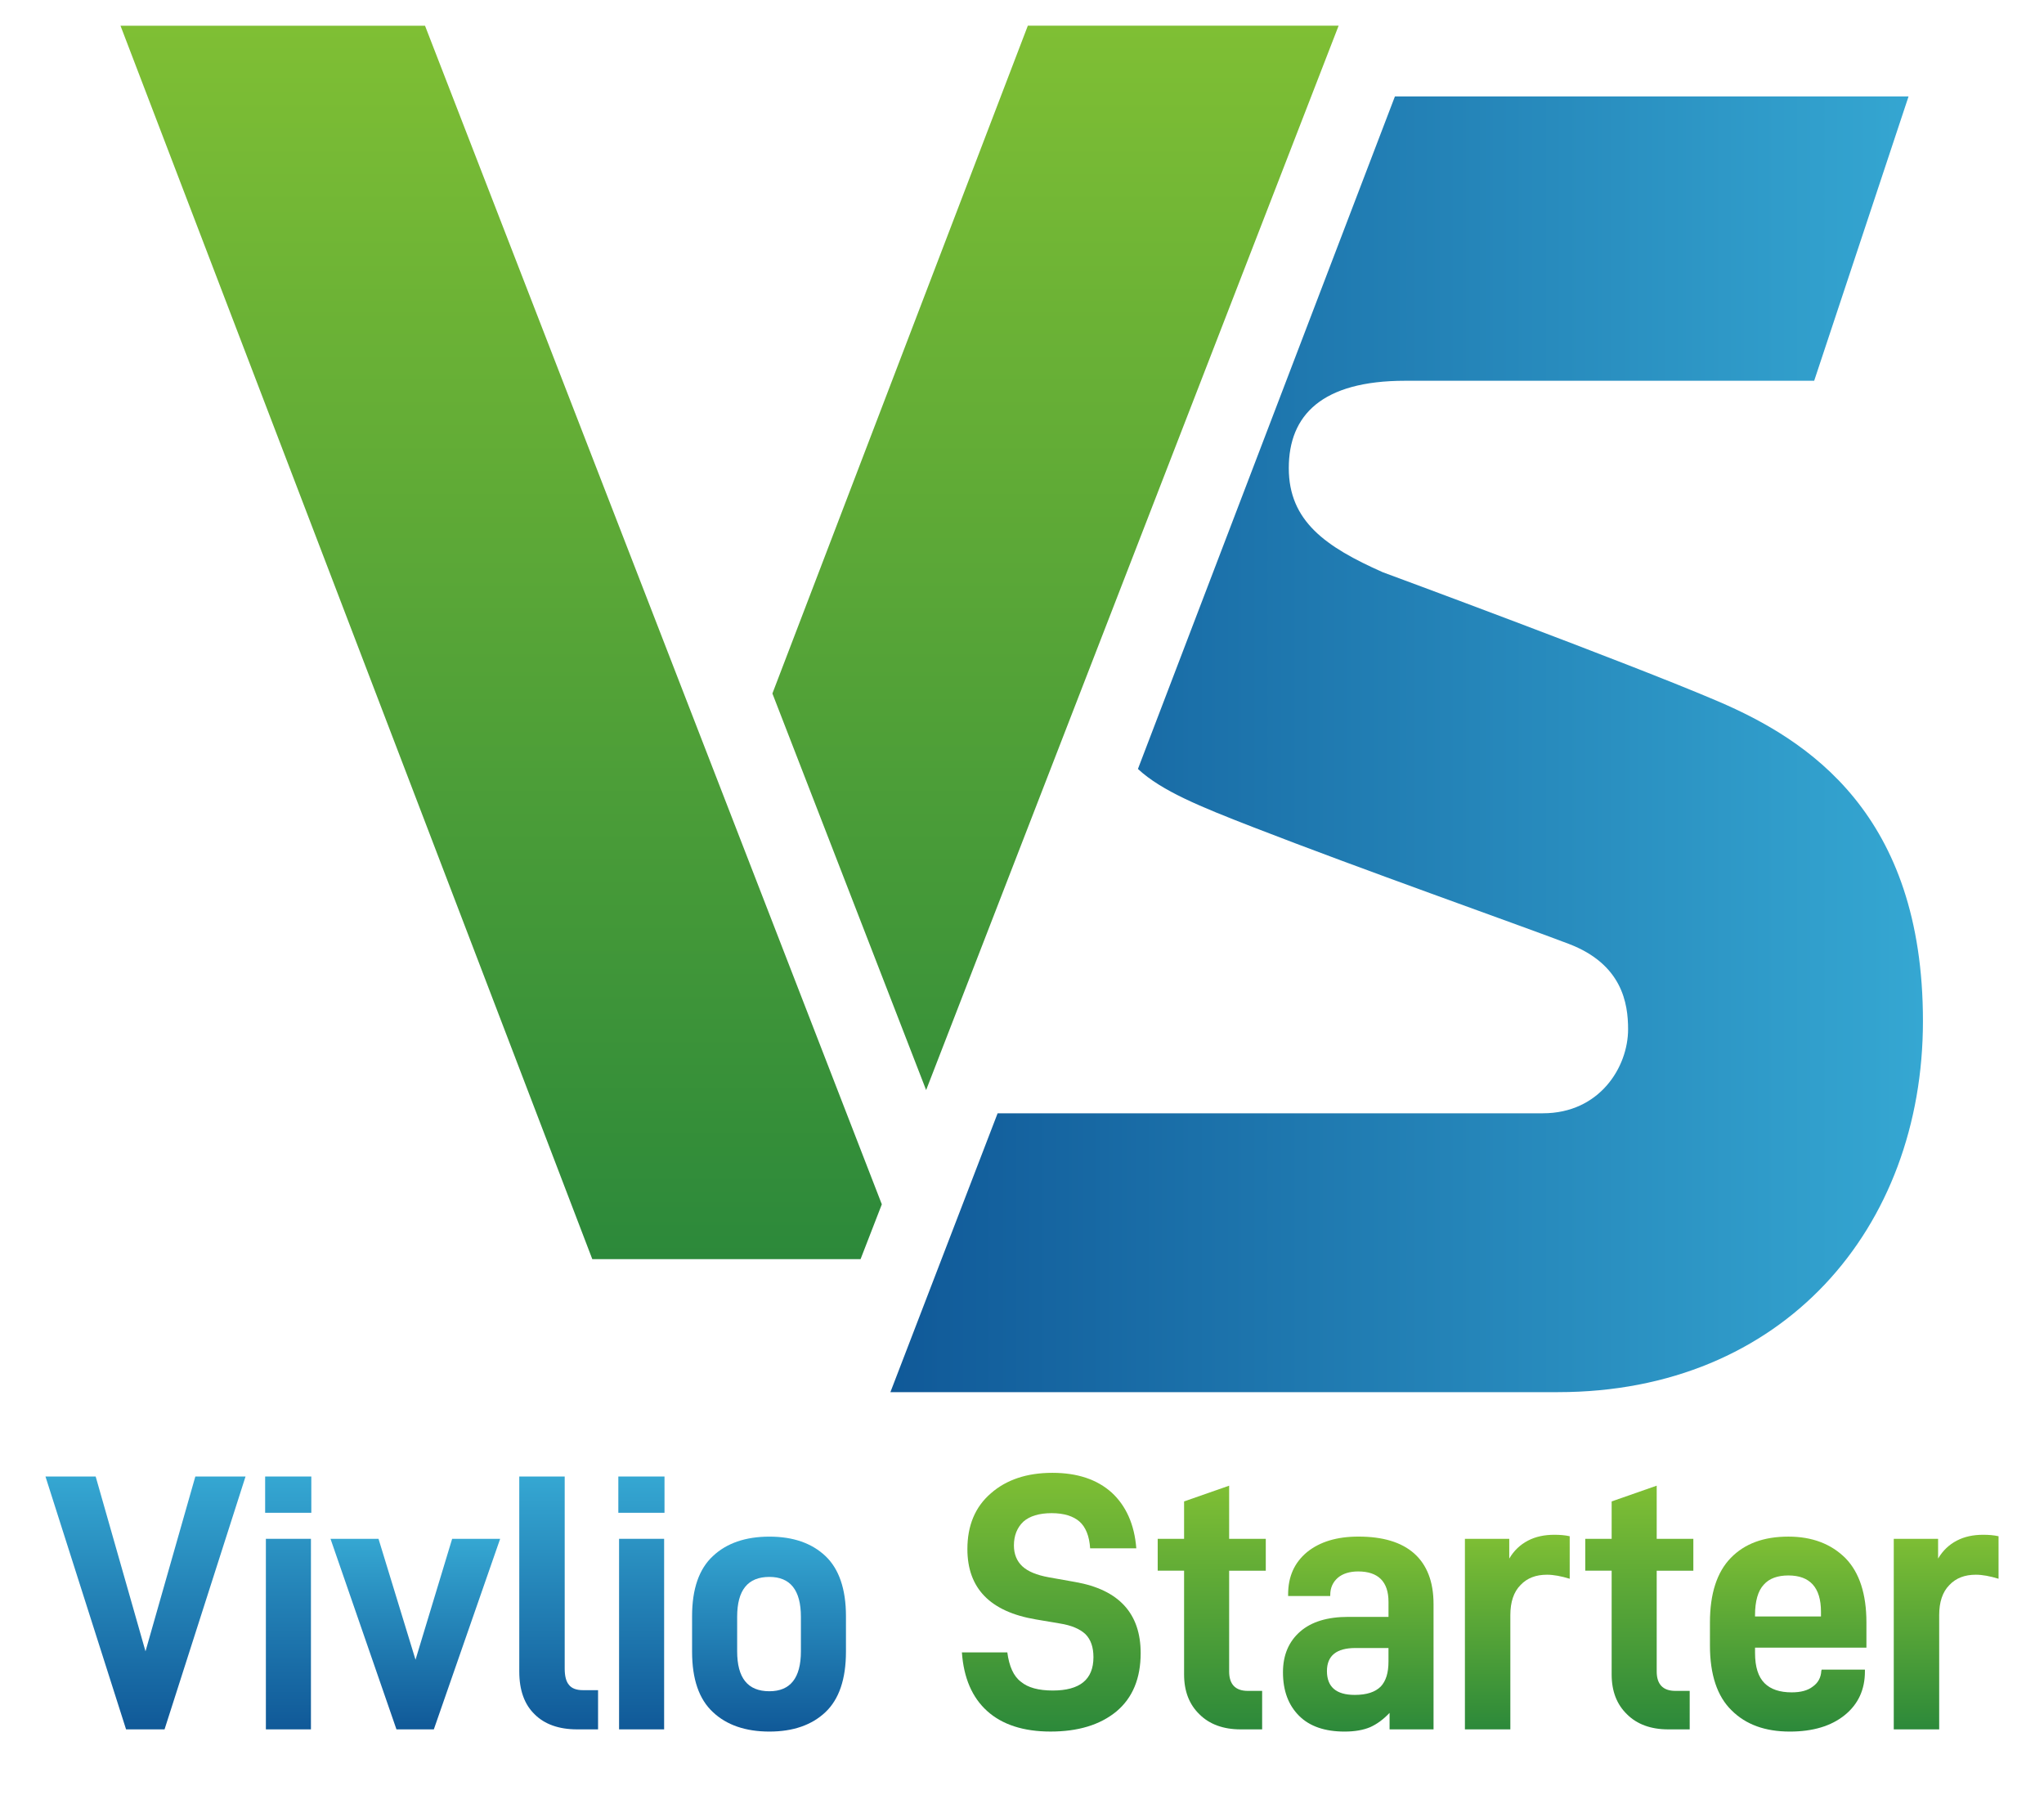
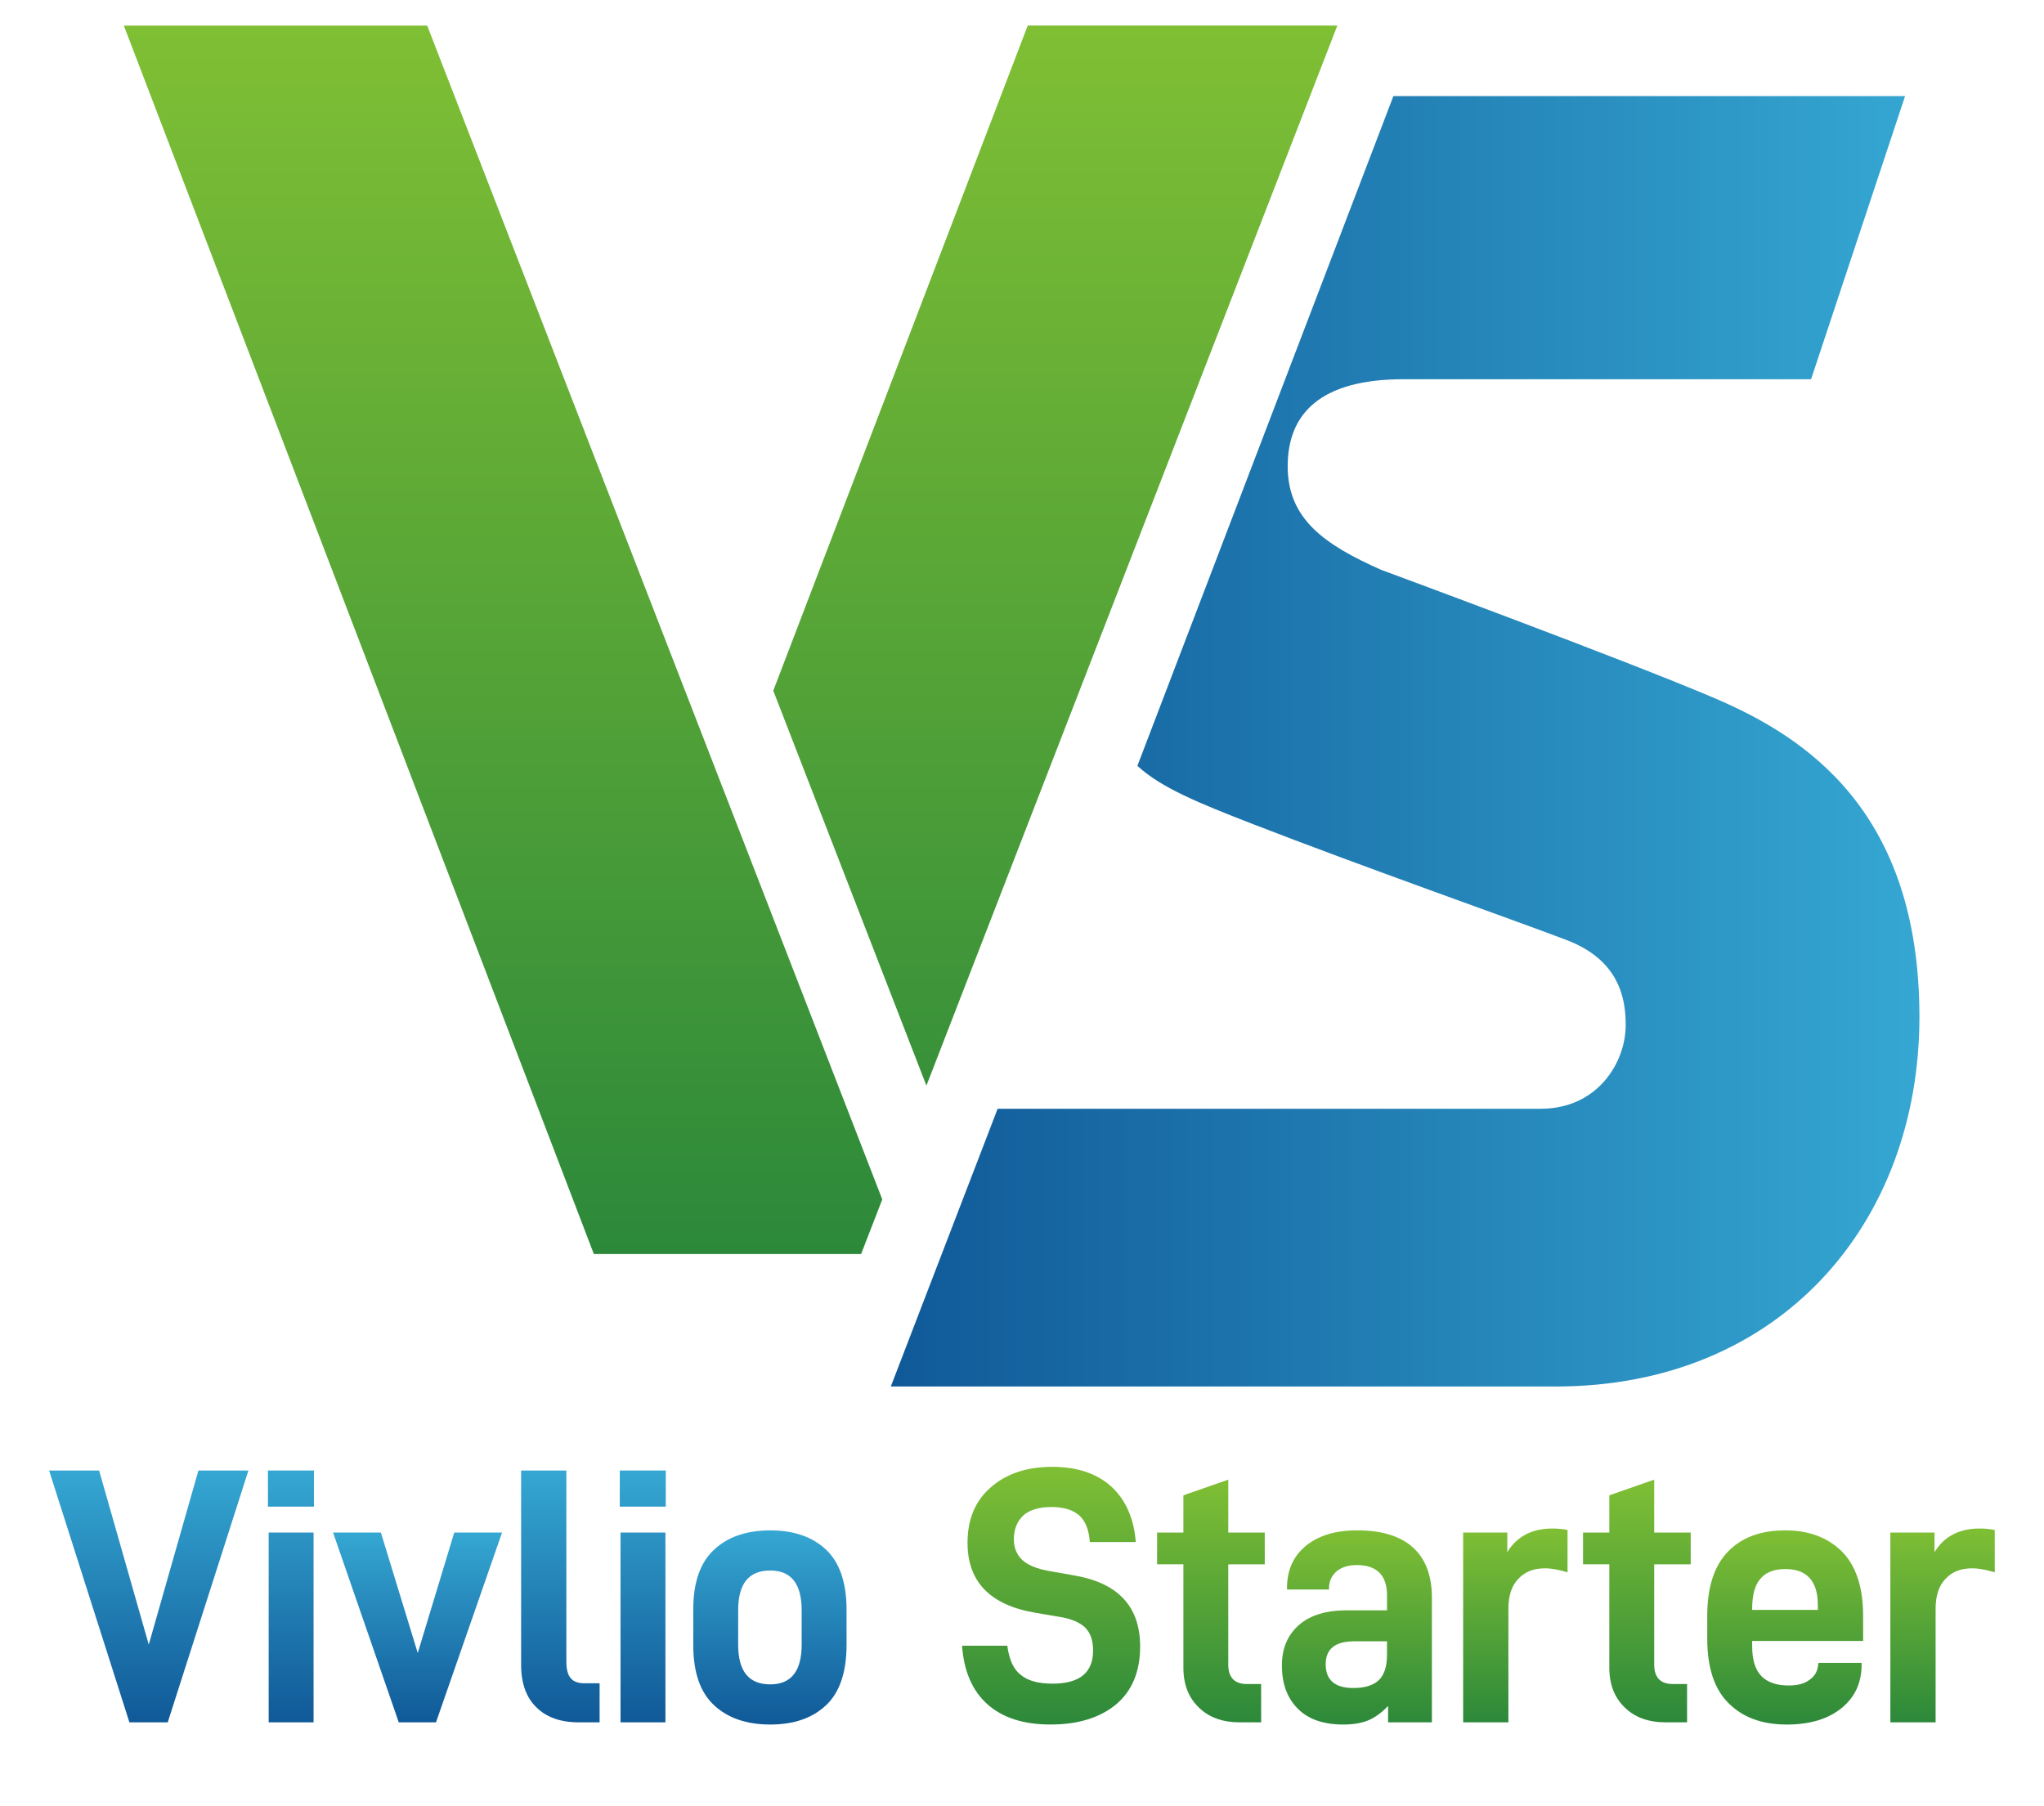
- <svg xmlns="http://www.w3.org/2000/svg" viewBox="0 0 1048.82 930" shape-rendering="geometricPrecision">
+ <svg xmlns="http://www.w3.org/2000/svg" viewBox="0 0 1200 1060" shape-rendering="geometricPrecision">
  <defs>
    <linearGradient id="vsGradGreen" x1="124" y1="234.75" x2="124" y2="10.35" gradientUnits="userSpaceOnUse">
      <stop offset="0" stop-color="#2c893a" />
      <stop offset="1" stop-color="#7fbf34" />
    </linearGradient>
    <linearGradient id="vsGradBlue" x1="153.27" y1="141.08" x2="341.15" y2="141.08" gradientUnits="userSpaceOnUse">
      <stop offset="0" stop-color="#105998" />
      <stop offset="1" stop-color="#35a7d2" />
    </linearGradient>
    <linearGradient id="gradBlue" x1="0%" y1="100%" x2="0%" y2="0%" gradientUnits="objectBoundingBox">
      <stop offset="0" style="stop-color:#105998" />
      <stop offset="1" style="stop-color:#35A7D2" />
    </linearGradient>
    <linearGradient id="gradGreen" x1="0%" y1="100%" x2="0%" y2="0%" gradientUnits="objectBoundingBox">
      <stop offset="0" style="stop-color:#2C893A" />
      <stop offset="1" style="stop-color:#7FBF34" />
    </linearGradient>
  </defs>
-   <g transform="translate(24.66, -16.02) scale(2.82)">
-     <path fill="url(#vsGradGreen)" d="M151.71,224.77l-3.87,9.98h-48.81L13.18,10.36h55.41l83.12,214.41ZM159.77,203.99L234.83,10.35h-56.55l-46.48,121.49,27.97,72.14Z" />
-     <path fill="url(#vsGradBlue)" d="M272,208.21h-99.22l-19.51,50.73h121.46c41.02,0,66.42-29.85,66.42-67.51s-20.86-51.12-37.25-58.15c-16.39-7.02-61.04-23.5-61.04-23.5-10.37-4.6-17.1-9.28-17.1-18.94s6.05-15.89,21.17-15.89h74.43l17.17-51.72h-93.46l-46.76,122.34c4.32,4.01,11.37,6.86,20.86,10.55,20.05,7.79,47.75,17.55,57.51,21.26,9.76,3.71,10.82,10.85,10.82,15.54,0,6.9-5.2,15.29-15.5,15.29Z" />
-   </g>
-   <g transform="translate(0, 744)">
-     <path fill="url(#gradBlue)" d="M74.66,103.15l25.57-89.68h25.76L84.43,143.19H64.69L23.33,13.47h25.76L74.66,103.15z" />
-     <path fill="url(#gradBlue)" d="M159.74,32.08h-23.69V13.47h23.69V32.08z M159.55,143.19h-23.12V45.43h23.12V143.19z" />
-     <path fill="url(#gradBlue)" d="M213.21,107.47l18.8-62.04h24.63l-34.03,97.76h-19.18l-33.84-97.76h24.63L213.21,107.47z" />
-     <path fill="url(#gradBlue)" d="M266.45,113.49V13.47h23.31v98.51c0,3.95,0.75,6.77,2.26,8.46c1.32,1.69,3.76,2.63,6.96,2.63h7.9v20.12h-10.72c-9.4,0-16.73-2.63-21.81-7.71C269.08,130.41,266.45,123.07,266.45,113.49z" />
-     <path fill="url(#gradBlue)" d="M340.97,32.08h-23.69V13.47h23.69V32.08z M340.78,143.19h-23.12V45.43h23.12V143.19z" />
-     <path fill="url(#gradBlue)" d="M355.12,103.33V85.1c0-13.91,3.57-24.25,10.72-30.83c6.96-6.58,16.73-9.96,28.95-9.96s21.81,3.38,28.76,9.96s10.53,16.92,10.53,30.83v18.24c0,14.1-3.57,24.44-10.53,31.02s-16.54,9.96-28.76,9.96s-22-3.38-28.95-9.96C358.7,127.77,355.12,117.43,355.12,103.33z M394.79,64.98c-11.09,0-16.54,6.77-16.54,20.49v17.67c0,13.72,5.45,20.49,16.54,20.49c10.72,0,16.17-6.77,16.17-20.49V85.47C410.96,71.75,405.51,64.98,394.79,64.98z" />
-     <path fill="url(#gradGreen)" d="M493.57,103.71h23.31c0.94,7.14,3.2,12.22,6.96,15.04c3.57,3.01,9.02,4.51,16.36,4.51c13.91,0,20.87-5.64,20.87-17.11c0-5.08-1.32-9.02-4.14-11.84c-2.82-2.63-7.14-4.51-13.16-5.45l-12.22-2.07c-23.5-3.95-35.16-15.98-35.16-36.1c0-12.03,3.95-21.62,12.03-28.58c7.9-6.96,18.42-10.53,31.58-10.53c12.78,0,22.94,3.38,30.46,10.15c7.33,6.77,11.66,16.36,12.6,28.58h-23.69c-0.38-6.2-2.26-10.9-5.45-13.72c-3.2-2.82-8.08-4.32-14.29-4.32c-6.39,0-11.28,1.5-14.48,4.32c-3.2,3.01-4.89,7.14-4.89,12.22c0,4.51,1.5,8.08,4.32,10.72c2.82,2.63,7.33,4.51,13.54,5.64l13.72,2.44c22.37,3.95,33.46,16.17,33.46,36.47c0,12.97-4.14,22.94-12.41,29.89c-8.46,6.96-19.74,10.34-33.84,10.34c-13.91,0-24.82-3.57-32.52-10.53C498.83,126.83,494.51,116.87,493.57,103.71z" />
-     <path fill="url(#gradGreen)" d="M640.3,123.45h7.33v19.74h-11.09c-8.84,0-15.98-2.63-21.06-7.71c-5.26-5.08-7.9-11.84-7.9-20.49V61.78h-13.54V45.43h13.54V26.25l23.12-8.08v27.26h18.8v16.36h-18.8v51.7C630.71,120.07,633.91,123.45,640.3,123.45z" />
-     <path fill="url(#gradGreen)" d="M735.58,78.89v64.3h-22.56v-8.46c-3.2,3.38-6.58,5.83-9.96,7.33c-3.57,1.5-7.9,2.26-13.16,2.26c-9.96,0-17.86-2.63-23.31-8.08s-8.27-12.78-8.27-22.37c0-8.84,3.01-15.79,8.84-20.87s14.1-7.52,24.63-7.52h20.68v-7.71c0-10.34-5.26-15.6-15.6-15.6c-4.32,0-7.9,1.13-10.34,3.2c-2.63,2.26-3.95,5.26-3.95,8.84v0.56h-21.62V74c0-9.21,3.2-16.36,9.78-21.81c6.58-5.26,15.23-7.9,26.32-7.9c12.41,0,22,2.82,28.58,8.65C732.2,58.78,735.58,67.42,735.58,78.89z M712.46,108.41v-6.96h-16.92c-9.78,0-14.66,3.95-14.66,11.84c0,8.08,4.7,12.22,14.29,12.22c6.2,0,10.53-1.5,13.35-4.32C711.14,118.37,712.46,114.24,712.46,108.41z" />
-     <path fill="url(#gradGreen)" d="M774.42,55.58c2.44-4.14,5.64-7.14,9.59-9.21c3.95-2.07,8.46-3.01,13.54-3.01c2.82,0,5.45,0.19,7.9,0.75v21.81c-4.32-1.32-8.27-2.07-11.66-2.07c-5.64,0-10.15,1.69-13.54,5.26c-3.57,3.57-5.26,8.84-5.26,15.42v58.66h-23.31V45.43h22.75V55.58z" />
-     <path fill="url(#gradGreen)" d="M859.69,123.45h7.33v19.74h-11.09c-8.84,0-15.98-2.63-21.06-7.71c-5.26-5.08-7.9-11.84-7.9-20.49V61.78h-13.54V45.43h13.54V26.25l23.12-8.08v27.26h18.8v16.36h-18.8v51.7C850.1,120.07,853.3,123.45,859.69,123.45z" />
-     <path fill="url(#gradGreen)" d="M905.43,119.5c3.2,3.2,7.9,4.7,13.91,4.7c4.7,0,8.27-0.94,10.9-3.01c2.63-1.88,4.14-4.51,4.32-8.08l0.19-0.56h22.18v0.94c0,9.21-3.38,16.73-10.34,22.37c-6.96,5.64-16.36,8.46-28.2,8.46c-12.6,0-22.56-3.57-29.89-10.9c-7.33-7.14-11.09-18.24-11.09-33.28V88.29c0-14.66,3.57-25.76,10.72-33.09c7.14-7.33,16.92-10.9,29.52-10.9c12.22,0,22,3.76,29.33,11.09c7.14,7.33,10.72,18.42,10.72,32.9v12.97h-57.15v2.63C900.54,111.23,902.23,116.31,905.43,119.5z M900.54,84.72v0.56h33.84v-2.44c0-12.41-5.64-18.61-16.73-18.61c-5.45,0-9.78,1.5-12.6,4.7C902.05,72.12,900.54,77.39,900.54,84.72z" />
-     <path fill="url(#gradGreen)" d="M994.47,55.58c2.44-4.14,5.64-7.14,9.59-9.21c3.95-2.07,8.46-3.01,13.54-3.01c2.82,0,5.45,0.19,7.9,0.75v21.81c-4.32-1.32-8.27-2.07-11.66-2.07c-5.64,0-10.15,1.69-13.54,5.26c-3.57,3.57-5.26,8.84-5.26,15.42v58.66h-23.31V45.43h22.75V55.58z" />
+   <g transform="translate(2.24, 0) scale(1.13978)">
+     <g transform="translate(24.66, -16.02) scale(2.82)">
+       <path fill="url(#vsGradGreen)" d="M151.71,224.77l-3.87,9.98h-48.81L13.18,10.36h55.41l83.12,214.41ZM159.77,203.99L234.83,10.35h-56.55l-46.48,121.49,27.97,72.14Z" />
+       <path fill="url(#vsGradBlue)" d="M272,208.21h-99.22l-19.51,50.73h121.46c41.02,0,66.42-29.85,66.42-67.51s-20.86-51.12-37.25-58.15c-16.39-7.02-61.04-23.5-61.04-23.5-10.37-4.6-17.1-9.28-17.1-18.94s6.05-15.89,21.17-15.89h74.43l17.17-51.72h-93.46l-46.76,122.34c4.32,4.01,11.37,6.86,20.86,10.55,20.05,7.79,47.75,17.55,57.51,21.26,9.76,3.71,10.82,10.85,10.82,15.54,0,6.9-5.2,15.29-15.5,15.29Z" />
+     </g>
+     <g transform="translate(0, 744)">
+       <path fill="url(#gradBlue)" d="M74.66,103.15l25.57-89.68h25.76L84.43,143.19H64.69L23.33,13.47h25.76L74.66,103.15z" />
+       <path fill="url(#gradBlue)" d="M159.74,32.08h-23.69V13.47h23.69V32.08z M159.55,143.19h-23.12V45.43h23.12V143.19z" />
+       <path fill="url(#gradBlue)" d="M213.21,107.47l18.8-62.04h24.63l-34.03,97.76h-19.18l-33.84-97.76h24.63L213.21,107.47z" />
+       <path fill="url(#gradBlue)" d="M266.45,113.49V13.47h23.31v98.51c0,3.95,0.75,6.77,2.26,8.46c1.32,1.69,3.76,2.63,6.96,2.63h7.9v20.12h-10.72c-9.4,0-16.73-2.63-21.81-7.71C269.08,130.41,266.45,123.07,266.45,113.49z" />
+       <path fill="url(#gradBlue)" d="M340.97,32.08h-23.69V13.47h23.69V32.08z M340.78,143.19h-23.12V45.43h23.12V143.19z" />
+       <path fill="url(#gradBlue)" d="M355.12,103.33V85.1c0-13.91,3.57-24.25,10.72-30.83c6.96-6.58,16.73-9.96,28.95-9.96s21.81,3.38,28.76,9.96s10.53,16.92,10.53,30.83v18.24c0,14.1-3.57,24.44-10.53,31.02s-16.54,9.96-28.76,9.96s-22-3.38-28.95-9.96C358.7,127.77,355.12,117.43,355.12,103.33z M394.79,64.98c-11.09,0-16.54,6.77-16.54,20.49v17.67c0,13.72,5.45,20.49,16.54,20.49c10.72,0,16.17-6.77,16.17-20.49V85.47C410.96,71.75,405.51,64.98,394.79,64.98z" />
+       <path fill="url(#gradGreen)" d="M493.57,103.71h23.31c0.94,7.14,3.2,12.22,6.96,15.04c3.57,3.01,9.02,4.51,16.36,4.51c13.91,0,20.87-5.64,20.87-17.11c0-5.08-1.32-9.02-4.14-11.84c-2.82-2.63-7.14-4.51-13.16-5.45l-12.22-2.07c-23.5-3.95-35.16-15.98-35.16-36.1c0-12.03,3.95-21.62,12.03-28.58c7.9-6.96,18.42-10.53,31.58-10.53c12.78,0,22.94,3.38,30.46,10.15c7.33,6.77,11.66,16.36,12.6,28.58h-23.69c-0.38-6.2-2.26-10.9-5.45-13.72c-3.2-2.82-8.08-4.32-14.29-4.32c-6.39,0-11.28,1.5-14.48,4.32c-3.2,3.01-4.89,7.14-4.89,12.22c0,4.51,1.5,8.08,4.32,10.72c2.82,2.63,7.33,4.51,13.54,5.64l13.72,2.44c22.37,3.95,33.46,16.17,33.46,36.47c0,12.97-4.14,22.94-12.41,29.89c-8.46,6.96-19.74,10.34-33.84,10.34c-13.91,0-24.82-3.57-32.52-10.53C498.83,126.83,494.51,116.87,493.57,103.71z" />
+       <path fill="url(#gradGreen)" d="M640.3,123.45h7.33v19.74h-11.09c-8.84,0-15.98-2.63-21.06-7.71c-5.26-5.08-7.9-11.84-7.9-20.49V61.78h-13.54V45.43h13.54V26.25l23.12-8.08v27.26h18.8v16.36h-18.8v51.7C630.71,120.07,633.91,123.45,640.3,123.45z" />
+       <path fill="url(#gradGreen)" d="M735.58,78.89v64.3h-22.56v-8.46c-3.2,3.38-6.58,5.83-9.96,7.33c-3.57,1.5-7.9,2.26-13.16,2.26c-9.96,0-17.86-2.63-23.31-8.08s-8.27-12.78-8.27-22.37c0-8.84,3.01-15.79,8.84-20.87s14.1-7.52,24.63-7.52h20.68v-7.71c0-10.34-5.26-15.6-15.6-15.6c-4.32,0-7.9,1.13-10.34,3.2c-2.63,2.26-3.95,5.26-3.95,8.84v0.56h-21.62V74c0-9.21,3.2-16.36,9.78-21.81c6.58-5.26,15.23-7.9,26.32-7.9c12.41,0,22,2.82,28.58,8.65C732.2,58.78,735.58,67.42,735.58,78.89z M712.46,108.41v-6.96h-16.92c-9.78,0-14.66,3.95-14.66,11.84c0,8.08,4.7,12.22,14.29,12.22c6.2,0,10.53-1.5,13.35-4.32C711.14,118.37,712.46,114.24,712.46,108.41z" />
+       <path fill="url(#gradGreen)" d="M774.42,55.58c2.44-4.14,5.64-7.14,9.59-9.21c3.95-2.07,8.46-3.01,13.54-3.01c2.82,0,5.45,0.19,7.9,0.75v21.81c-4.32-1.32-8.27-2.07-11.66-2.07c-5.64,0-10.15,1.69-13.54,5.26c-3.57,3.57-5.26,8.84-5.26,15.42v58.66h-23.31V45.43h22.75V55.58z" />
+       <path fill="url(#gradGreen)" d="M859.69,123.45h7.33v19.74h-11.09c-8.84,0-15.98-2.63-21.06-7.71c-5.26-5.08-7.9-11.84-7.9-20.49V61.78h-13.54V45.43h13.54V26.25l23.12-8.08v27.26h18.8v16.36h-18.8v51.7C850.1,120.07,853.3,123.45,859.69,123.45z" />
+       <path fill="url(#gradGreen)" d="M905.43,119.5c3.2,3.2,7.9,4.7,13.91,4.7c4.7,0,8.27-0.94,10.9-3.01c2.63-1.88,4.14-4.51,4.32-8.08l0.19-0.56h22.18v0.94c0,9.21-3.38,16.73-10.34,22.37c-6.96,5.64-16.36,8.46-28.2,8.46c-12.6,0-22.56-3.57-29.89-10.9c-7.33-7.14-11.09-18.24-11.09-33.28V88.29c0-14.66,3.57-25.76,10.72-33.09c7.14-7.33,16.92-10.9,29.52-10.9c12.22,0,22,3.76,29.33,11.09c7.14,7.33,10.72,18.42,10.72,32.9v12.97h-57.15v2.63C900.54,111.23,902.23,116.31,905.43,119.5z M900.54,84.72v0.56h33.84v-2.44c0-12.41-5.64-18.61-16.73-18.61c-5.45,0-9.78,1.5-12.6,4.7C902.05,72.12,900.54,77.39,900.54,84.72z" />
+       <path fill="url(#gradGreen)" d="M994.47,55.58c2.44-4.14,5.64-7.14,9.59-9.21c3.95-2.07,8.46-3.01,13.54-3.01c2.82,0,5.45,0.19,7.9,0.75v21.81c-4.32-1.32-8.27-2.07-11.66-2.07c-5.64,0-10.15,1.69-13.54,5.26c-3.57,3.57-5.26,8.84-5.26,15.42v58.66h-23.31V45.43h22.75V55.58z" />
+     </g>
  </g>
</svg>
